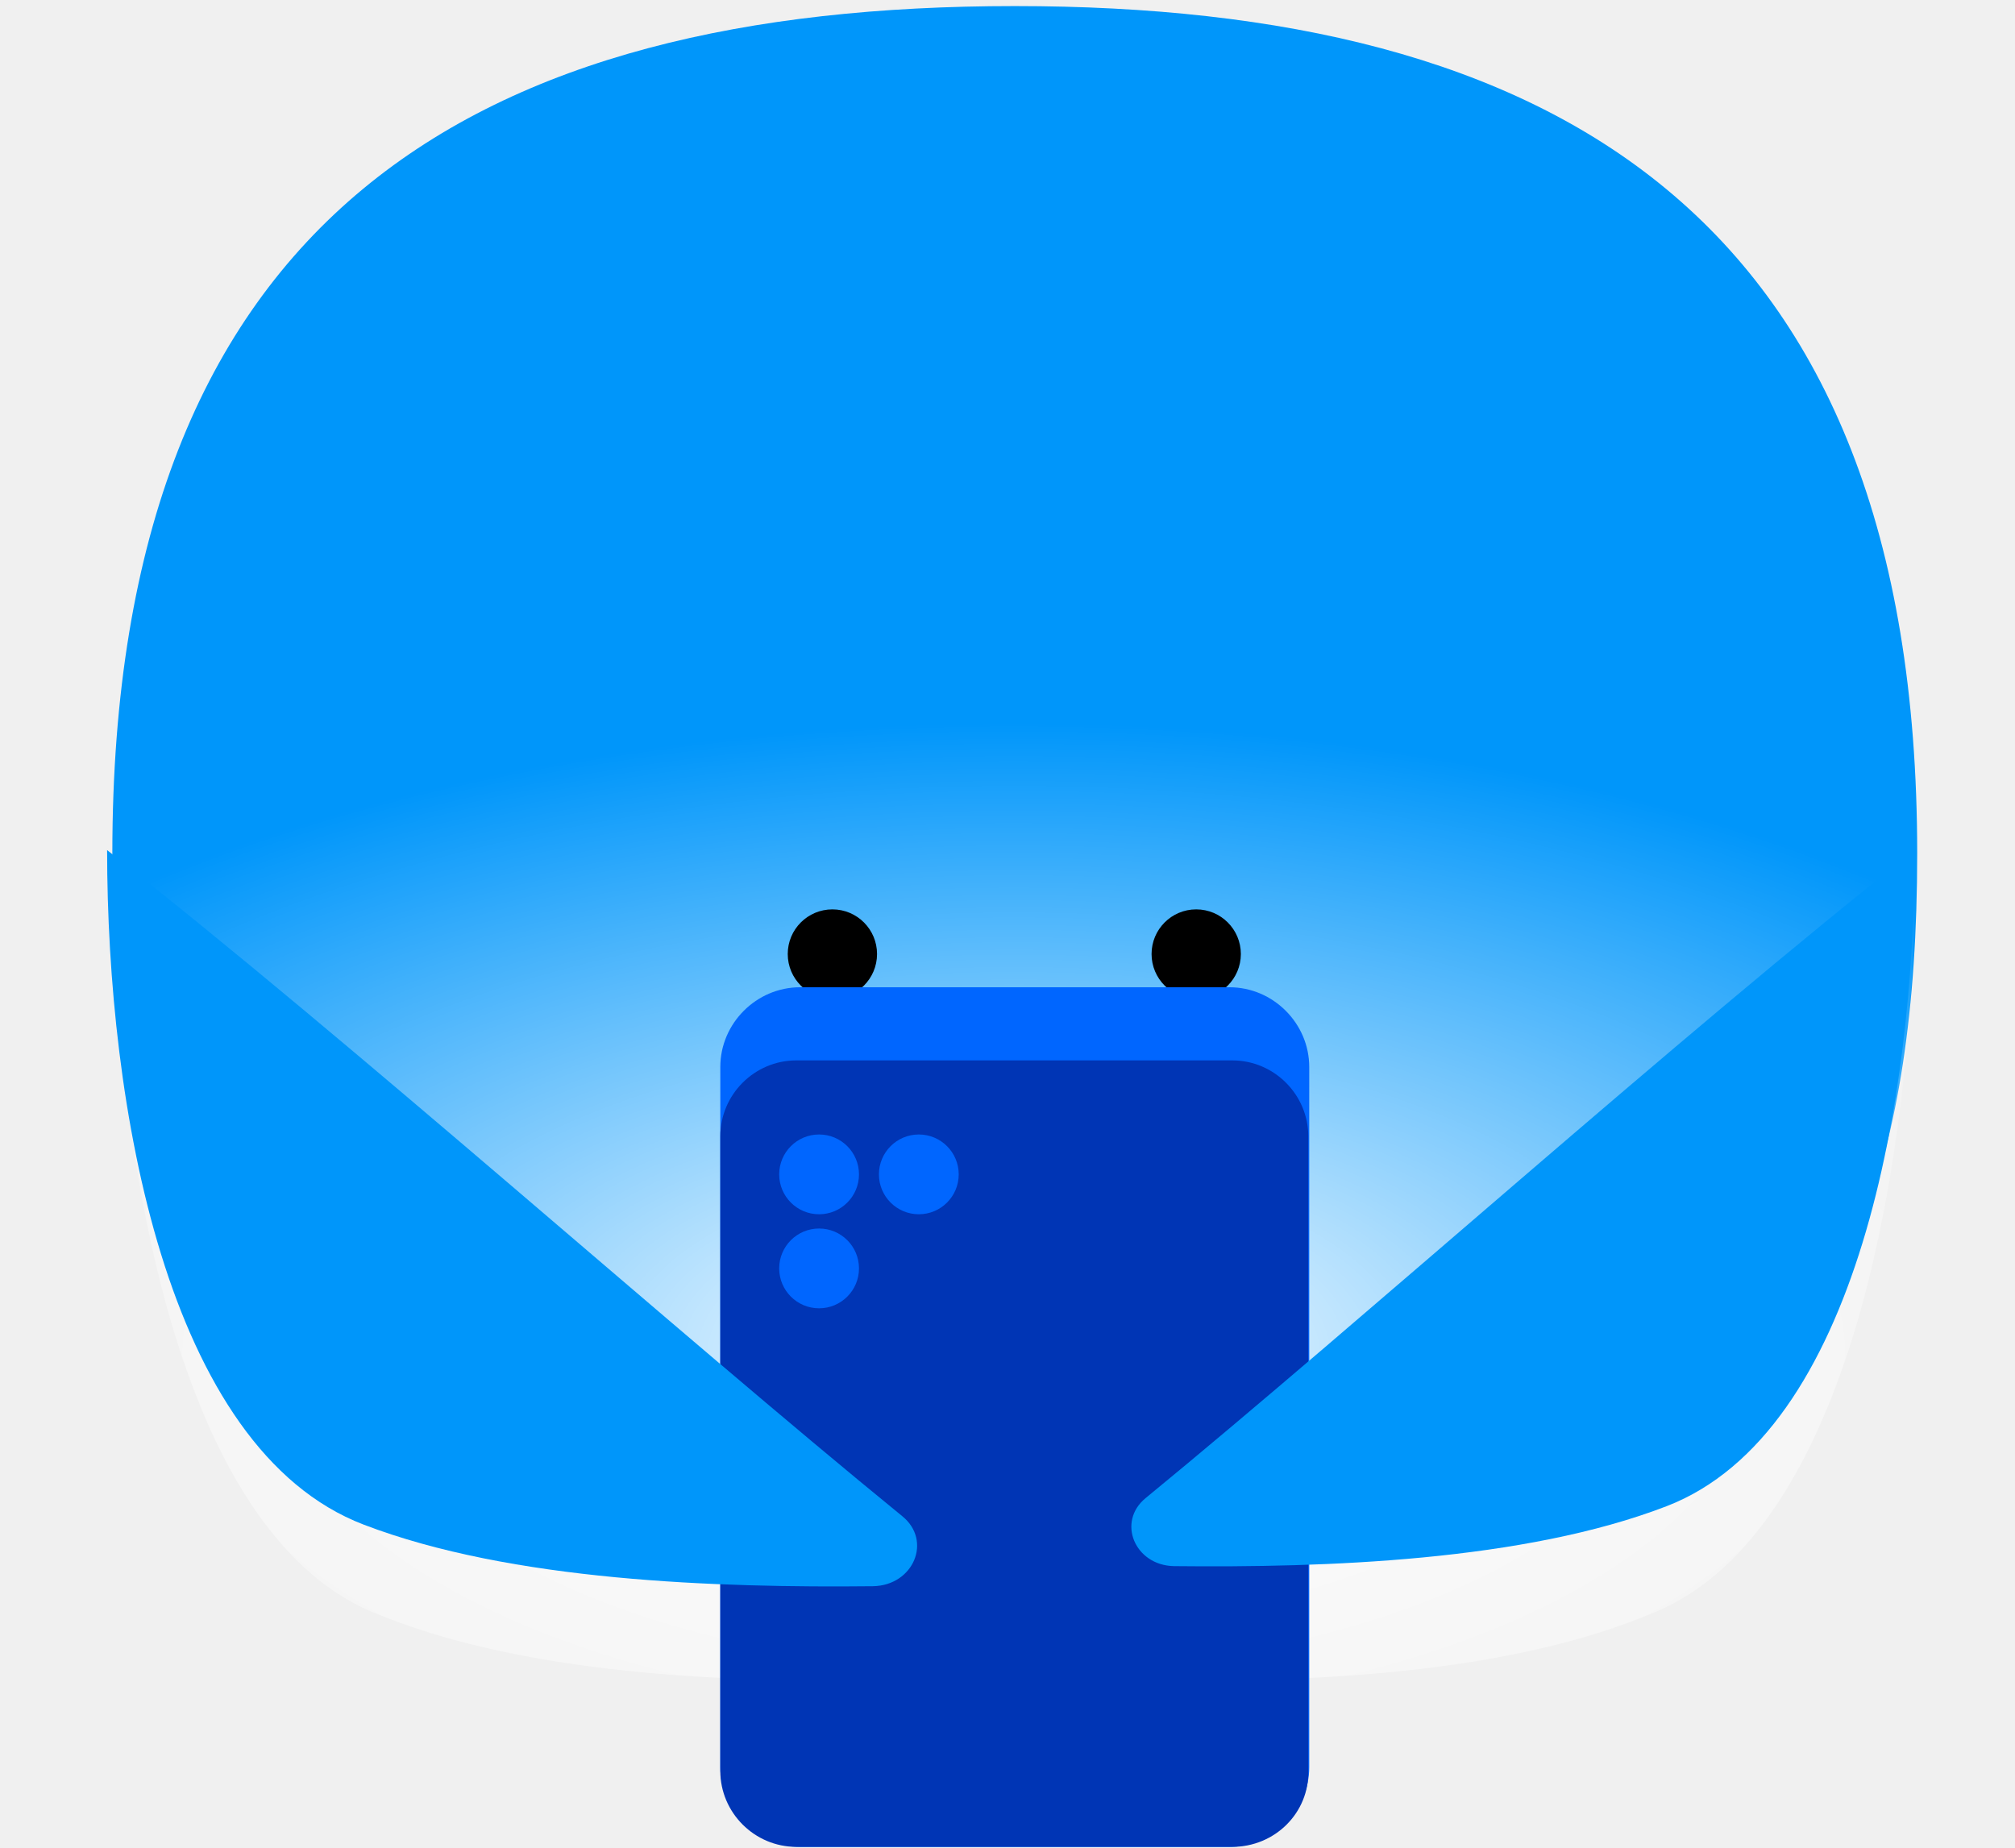
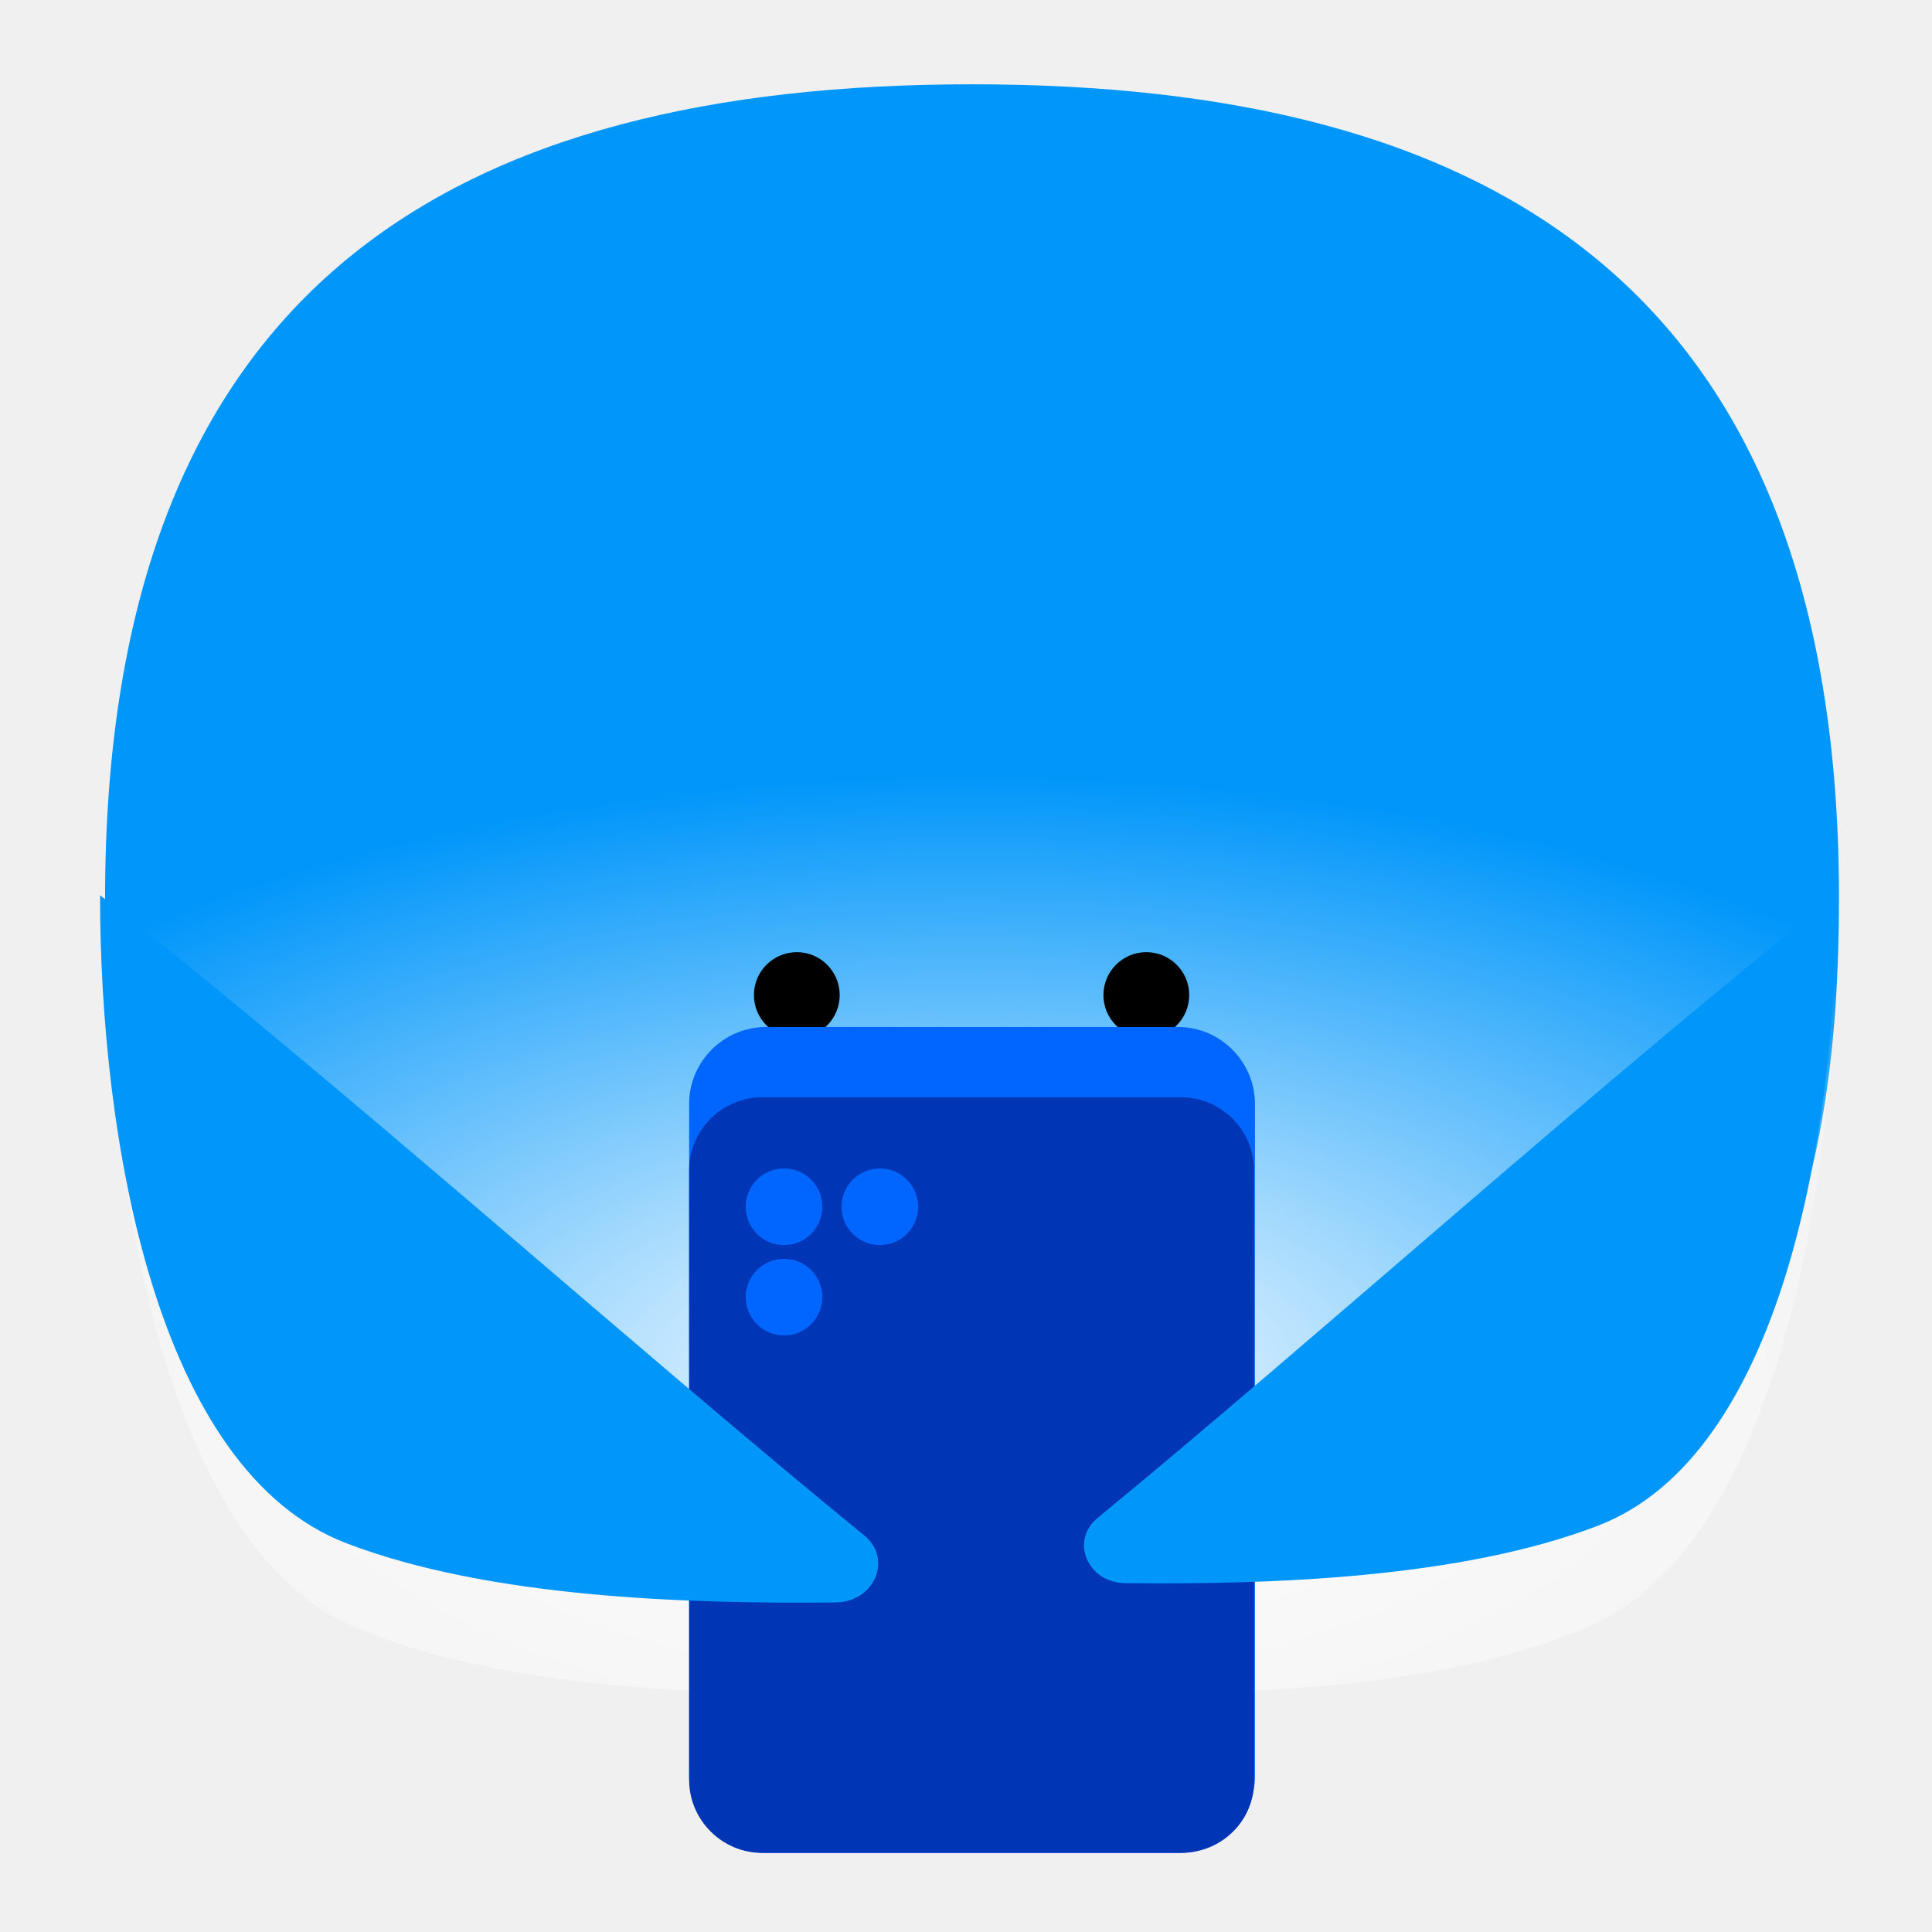
- <svg xmlns="http://www.w3.org/2000/svg" width="301" height="276" viewBox="0 0 301 276" fill="none">
-   <path d="M151.586 233.763C241.124 233.763 286.39 220.566 286.39 127.481C286.39 31.699 231.475 0.907 151.586 0.907C71.697 0.907 16.782 31.557 16.782 127.481C16.64 220.566 61.906 233.763 151.586 233.763Z" fill="#0096FA" />
-   <mask id="mask0_16654_102260" style="mask-type:luminance" maskUnits="userSpaceOnUse" x="16" y="0" width="271" height="252">
-     <path d="M286.39 127.764C286.39 127.623 286.39 127.623 286.39 127.481C286.39 127.481 286.39 127.481 286.39 127.339C286.39 127.197 286.39 127.197 286.39 127.055C286.248 31.557 231.333 0.907 151.586 0.907C71.697 0.907 16.924 31.557 16.782 127.055C16.782 127.197 16.782 127.197 16.782 127.339C16.782 127.339 16.782 127.339 16.782 127.481C16.782 127.623 16.782 127.623 16.782 127.764C16.782 129.042 16.782 130.319 16.782 131.596C16.782 131.738 16.782 132.021 16.782 132.163C17.492 174.307 26.715 228.371 55.379 240.716C77.657 250.223 108.733 251.358 132.288 251.075C138.39 250.933 141.227 243.554 136.687 239.439C134.558 237.594 132.43 235.608 130.301 233.479C137.112 233.763 144.207 233.763 151.444 233.763C158.823 233.763 165.918 233.621 172.587 233.479C170.459 235.466 168.188 237.452 166.202 239.439C161.661 243.554 164.499 251.075 170.601 251.075C194.156 251.358 225.232 250.365 247.51 240.716C276.315 228.371 285.538 174.307 286.106 132.163C286.106 132.021 286.106 131.738 286.106 131.596C286.39 130.319 286.39 129.042 286.39 127.764Z" fill="white" />
+ <svg xmlns="http://www.w3.org/2000/svg" width="275" height="275" viewBox="0 0 275 275" fill="none">
+   <path d="M138.358 225.16C220.323 225.16 261.76 213.08 261.76 127.868C261.76 40.188 211.49 12 138.358 12C65.227 12 14.957 40.058 14.957 127.868C14.827 213.08 56.264 225.16 138.358 225.16Z" fill="#0096FA" />
+   <mask id="mask0_16654_102260" style="mask-type:luminance" maskUnits="userSpaceOnUse" x="14" y="12" width="248" height="230">
+     <path d="M261.76 128.127C261.76 127.997 261.76 127.998 261.76 127.868C261.76 127.868 261.76 127.868 261.76 127.738C261.76 127.608 261.76 127.608 261.76 127.478C261.63 40.058 211.36 12 138.359 12C65.227 12 15.087 40.058 14.957 127.478C14.957 127.608 14.957 127.608 14.957 127.738C14.957 127.738 14.957 127.738 14.957 127.868C14.957 127.998 14.957 127.997 14.957 128.127C14.957 129.296 14.957 130.465 14.957 131.635C14.957 131.764 14.957 132.024 14.957 132.154C15.607 170.733 24.05 220.224 50.289 231.525C70.683 240.228 99.13 241.267 120.693 241.007C126.278 240.877 128.876 234.123 124.719 230.356C122.771 228.667 120.823 226.849 118.874 224.9C125.109 225.16 131.604 225.16 138.229 225.16C144.983 225.16 151.478 225.03 157.583 224.9C155.635 226.719 153.556 228.537 151.738 230.356C147.581 234.123 150.179 241.007 155.765 241.007C177.328 241.267 205.775 240.358 226.168 231.525C252.537 220.224 260.981 170.733 261.5 132.154C261.5 132.024 261.5 131.764 261.5 131.635C261.76 130.465 261.76 129.296 261.76 128.127Z" fill="white" />
  </mask>
  <g mask="url(#mask0_16654_102260)">
-     <path d="M305.12 89.594H-2.091V315.213H305.12V89.594Z" fill="url(#paint0_radial_16654_102260)" />
+     <path d="M278.906 93.185H-2.32V299.72H278.906V93.185Z" fill="url(#paint0_radial_16654_102260)" />
  </g>
-   <path d="M124.342 149.191C128.025 149.191 131.011 146.205 131.011 142.522C131.011 138.839 128.025 135.853 124.342 135.853C120.658 135.853 117.672 138.839 117.672 142.522C117.672 146.205 120.658 149.191 124.342 149.191Z" fill="black" />
-   <path d="M178.689 149.191C182.372 149.191 185.358 146.205 185.358 142.522C185.358 138.839 182.372 135.853 178.689 135.853C175.005 135.853 172.02 138.839 172.02 142.522C172.02 146.205 175.005 149.191 178.689 149.191Z" fill="black" />
-   <path d="M183.655 275.907H119.517C112.99 275.907 107.598 270.515 107.598 263.987V159.408C107.598 152.881 112.99 147.488 119.517 147.488H183.655C190.183 147.488 195.575 152.881 195.575 159.408V263.987C195.575 270.515 190.183 275.907 183.655 275.907Z" fill="#0066FF" />
-   <path d="M184.081 275.907H118.95C112.706 275.907 107.598 270.799 107.598 264.555V169.766C107.598 163.523 112.706 158.415 118.95 158.415H184.081C190.325 158.415 195.433 163.523 195.433 169.766V264.555C195.575 270.799 190.467 275.907 184.081 275.907Z" fill="#0035B5" />
-   <path d="M122.355 181.402C125.646 181.402 128.315 178.734 128.315 175.442C128.315 172.151 125.646 169.483 122.355 169.483C119.063 169.483 116.395 172.151 116.395 175.442C116.395 178.734 119.063 181.402 122.355 181.402Z" fill="#0066FF" />
-   <path d="M137.254 181.402C140.545 181.402 143.213 178.734 143.213 175.442C143.213 172.151 140.545 169.483 137.254 169.483C133.962 169.483 131.294 172.151 131.294 175.442C131.294 178.734 133.962 181.402 137.254 181.402Z" fill="#0066FF" />
-   <path d="M122.355 195.45C125.646 195.45 128.315 192.782 128.315 189.49C128.315 186.199 125.646 183.531 122.355 183.531C119.063 183.531 116.395 186.199 116.395 189.49C116.395 192.782 119.063 195.45 122.355 195.45Z" fill="#0066FF" />
-   <path d="M134.789 226.512C100.95 198.926 52.788 155.846 16 127C16 164.915 24.706 216.435 54.333 227.771C76.377 236.211 107.128 237.219 130.436 236.967C136.474 236.841 139.282 230.165 134.789 226.512Z" fill="#0096FA" />
-   <path d="M171.138 223.798C203.859 196.964 250.428 155.059 286 127C286 163.881 277.582 213.995 248.934 225.023C227.618 233.233 197.885 234.213 175.347 233.968C169.509 233.845 166.793 227.351 171.138 223.798Z" fill="#0096FA" />
+   <path d="M113.419 147.742C116.79 147.742 119.524 145.008 119.524 141.637C119.524 138.265 116.79 135.531 113.419 135.531C110.047 135.531 107.313 138.265 107.313 141.637C107.313 145.008 110.047 147.742 113.419 147.742Z" fill="black" />
+   <path d="M163.169 147.742C166.54 147.742 169.274 145.008 169.274 141.637C169.274 138.265 166.54 135.531 163.169 135.531C159.797 135.531 157.063 138.265 157.063 141.637C157.063 145.008 159.797 147.742 163.169 147.742Z" fill="black" />
+   <path d="M167.715 263.739H109.002C103.027 263.739 98.091 258.803 98.091 252.828V157.094C98.091 151.119 103.027 146.183 109.002 146.183H167.715C173.69 146.183 178.627 151.119 178.627 157.094V252.828C178.627 258.803 173.69 263.739 167.715 263.739Z" fill="#0066FF" />
+   <path d="M168.105 263.739H108.483C102.767 263.739 98.091 259.063 98.091 253.348V166.577C98.091 160.861 102.767 156.185 108.483 156.185H168.105C173.82 156.185 178.497 160.861 178.497 166.577V253.348C178.627 259.063 173.95 263.739 168.105 263.739Z" fill="#0035B5" />
+   <path d="M111.6 177.228C114.613 177.228 117.055 174.786 117.055 171.773C117.055 168.759 114.613 166.317 111.6 166.317C108.587 166.317 106.144 168.759 106.144 171.773C106.144 174.786 108.587 177.228 111.6 177.228Z" fill="#0066FF" />
+   <path d="M125.238 177.228C128.252 177.228 130.694 174.786 130.694 171.773C130.694 168.759 128.252 166.317 125.238 166.317C122.225 166.317 119.783 168.759 119.783 171.773C119.783 174.786 122.225 177.228 125.238 177.228Z" fill="#0066FF" />
+   <path d="M111.6 190.088C114.613 190.088 117.055 187.645 117.055 184.632C117.055 181.619 114.613 179.177 111.6 179.177C108.587 179.177 106.144 181.619 106.144 184.632C106.144 187.645 108.587 190.088 111.6 190.088Z" fill="#0066FF" />
+   <path d="M122.982 218.522C92.005 193.269 47.917 153.834 14.241 127.428C14.241 162.136 22.21 209.297 49.331 219.675C69.511 227.401 97.66 228.324 118.997 228.093C124.524 227.978 127.095 221.866 122.982 218.522Z" fill="#0096FA" />
+   <path d="M156.256 216.038C186.209 191.474 228.84 153.113 261.403 127.428C261.403 161.189 253.697 207.065 227.473 217.159C207.96 224.674 180.741 225.572 160.109 225.348C154.765 225.235 152.279 219.291 156.256 216.038Z" fill="#0096FA" />
  <defs>
-     <radialGradient id="paint0_radial_16654_102260" cx="0" cy="0" r="1" gradientUnits="userSpaceOnUse" gradientTransform="translate(151.446 202.479) scale(199.264 95.1338)">
+     <radialGradient id="paint0_radial_16654_102260" cx="0" cy="0" r="1" gradientUnits="userSpaceOnUse" gradientTransform="translate(138.23 196.523) scale(182.409 87.0869)">
      <stop offset="0" stop-color="white" />
      <stop offset="0.994" stop-color="white" stop-opacity="0" />
    </radialGradient>
  </defs>
</svg>
